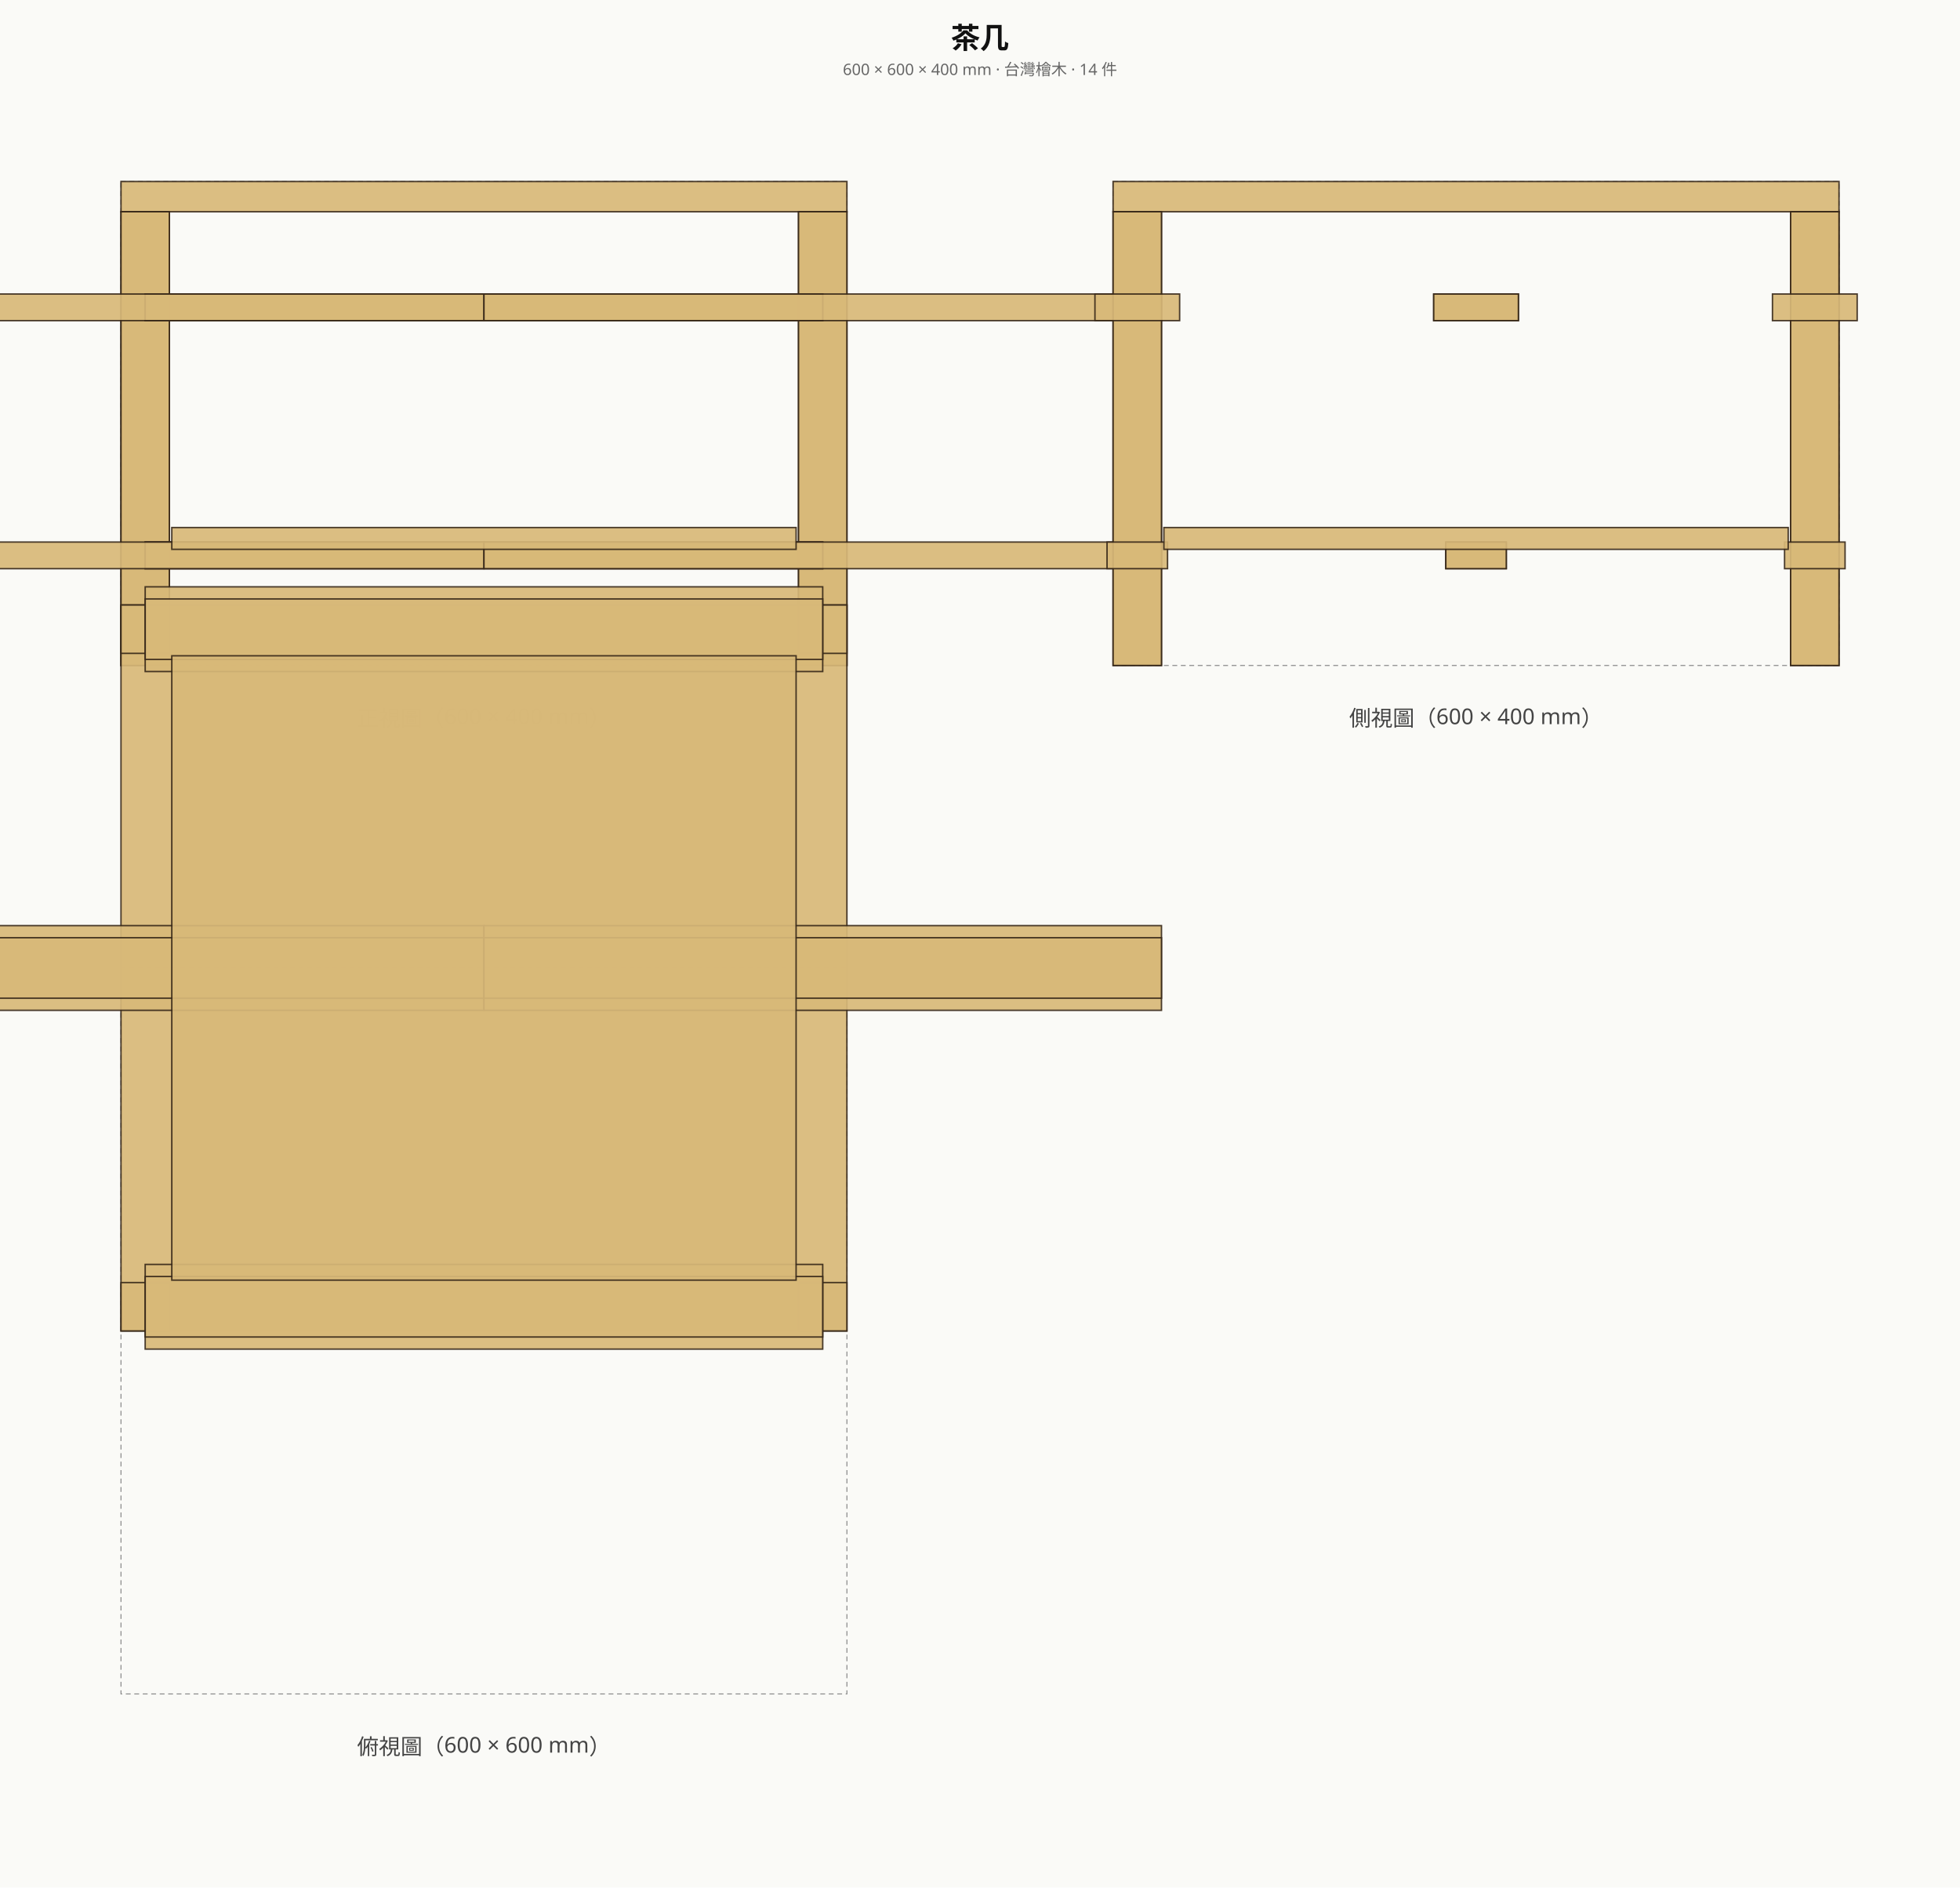
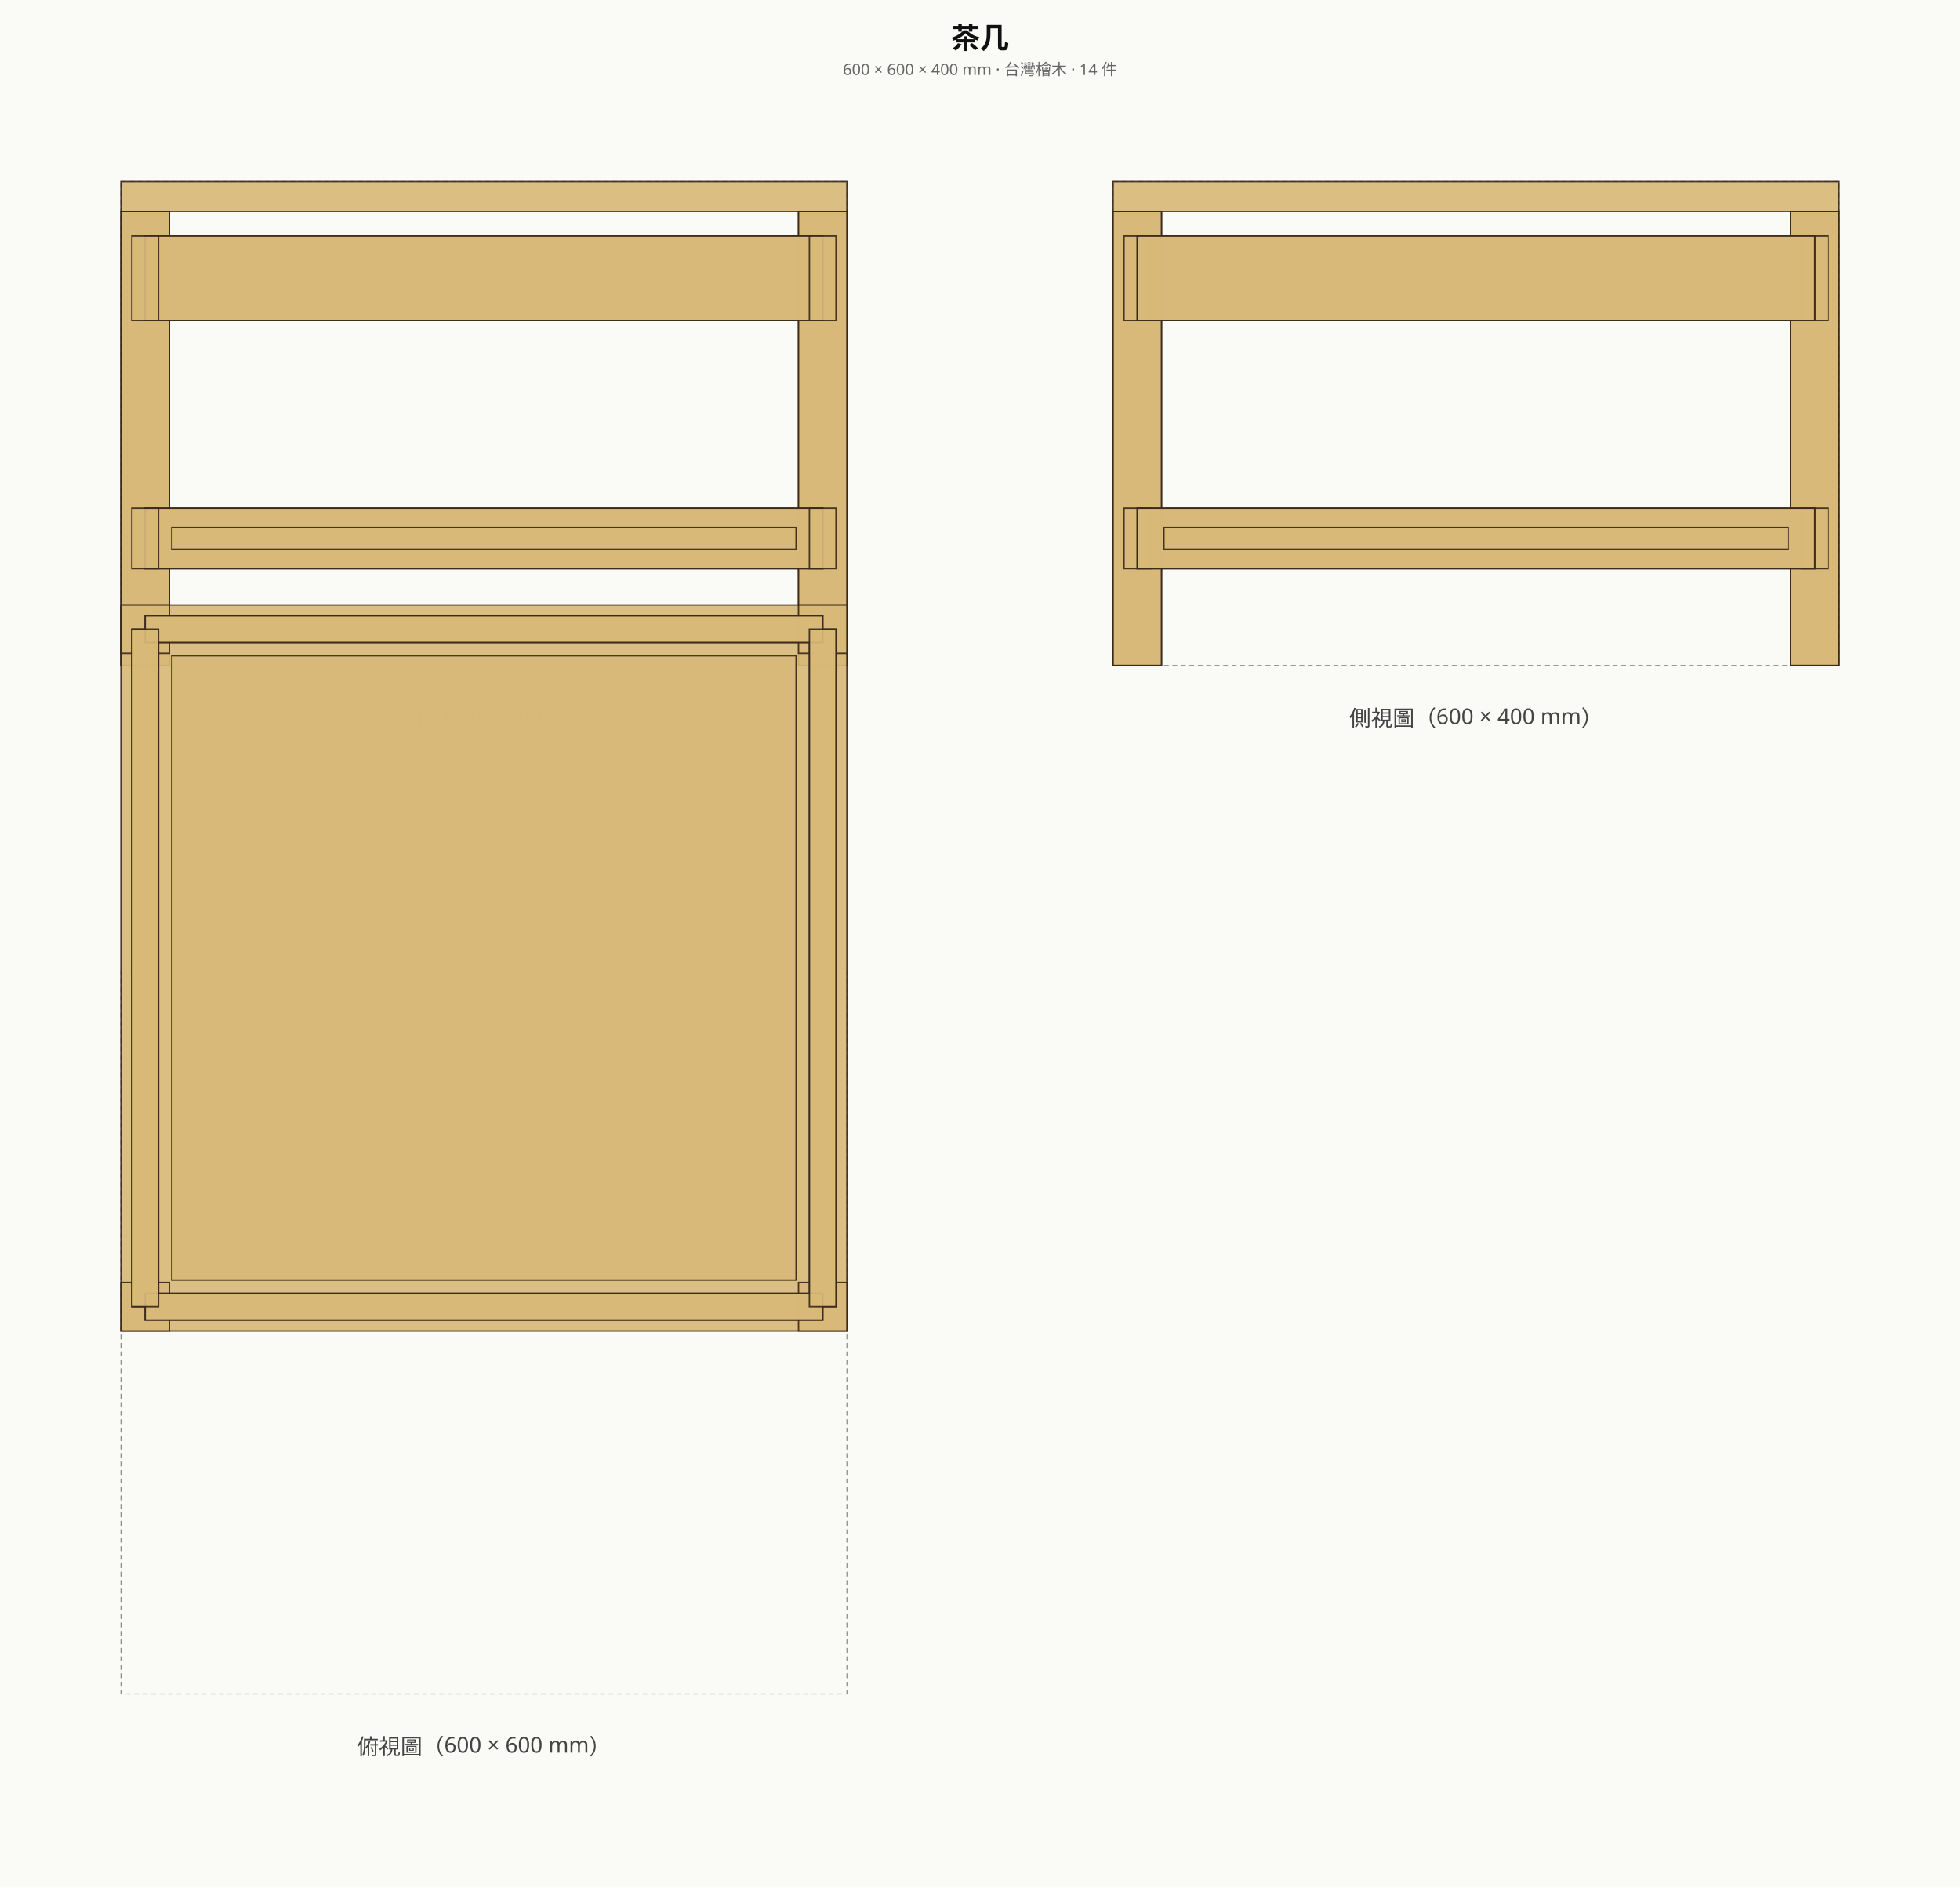
<svg xmlns="http://www.w3.org/2000/svg" viewBox="-20 -50 1620 1560" width="1620" height="1560">
  <rect x="-20" y="-50" width="1620" height="1560" fill="#fafaf7" />
  <text x="790" y="-10" text-anchor="middle" font-size="24" font-weight="700" fill="#111" font-family="sans-serif">茶几</text>
  <text x="790" y="12" text-anchor="middle" font-size="13" fill="#666" font-family="sans-serif">600 × 600 × 400 mm · 台灣檜木 · 14 件</text>
  <g transform="translate(380, 100)">
    <rect x="-300.0" y="0" width="600.0" height="400.0" fill="none" stroke="#888" stroke-dasharray="4 3" stroke-width="0.8" />
    <rect x="-300.0" y="0.0" width="600.0" height="25.0" fill="#d8b878" stroke="#3a2a1a" stroke-width="1.2" opacity="0.92" />
    <rect x="-300.0" y="25.0" width="40.0" height="375.0" fill="#d8b878" stroke="#3a2a1a" stroke-width="1.2" opacity="0.92" />
    <rect x="260.0" y="25.0" width="40.0" height="375.0" fill="#d8b878" stroke="#3a2a1a" stroke-width="1.2" opacity="0.92" />
    <rect x="-300.0" y="25.0" width="40.0" height="375.0" fill="#d8b878" stroke="#3a2a1a" stroke-width="1.2" opacity="0.92" />
    <rect x="260.0" y="25.0" width="40.0" height="375.0" fill="#d8b878" stroke="#3a2a1a" stroke-width="1.2" opacity="0.92" />
-     <rect x="-280.0" y="93.0" width="560.0" height="22.0" fill="#d8b878" stroke="#3a2a1a" stroke-width="1.2" opacity="0.92" />
-     <rect x="-280.0" y="93.0" width="560.0" height="22.0" fill="#d8b878" stroke="#3a2a1a" stroke-width="1.2" opacity="0.92" />
-     <rect x="-560.0" y="93.0" width="560.0" height="22.0" fill="#d8b878" stroke="#3a2a1a" stroke-width="1.2" opacity="0.92" />
-     <rect x="0.0" y="93.0" width="560.0" height="22.0" fill="#d8b878" stroke="#3a2a1a" stroke-width="1.2" opacity="0.92" />
-     <rect x="-280.0" y="298.0" width="560.0" height="22.0" fill="#d8b878" stroke="#3a2a1a" stroke-width="1.2" opacity="0.92" />
-     <rect x="-280.0" y="298.0" width="560.0" height="22.0" fill="#d8b878" stroke="#3a2a1a" stroke-width="1.2" opacity="0.92" />
-     <rect x="-560.0" y="298.0" width="560.0" height="22.0" fill="#d8b878" stroke="#3a2a1a" stroke-width="1.2" opacity="0.92" />
-     <rect x="0.0" y="298.0" width="560.0" height="22.0" fill="#d8b878" stroke="#3a2a1a" stroke-width="1.2" opacity="0.92" />
+     <rect x="-280.0" y="45.0" width="560.0" height="70.0" fill="#d8b878" stroke="#3a2a1a" stroke-width="1.2" opacity="0.92" />
+     <rect x="-280.0" y="45.0" width="560.0" height="70.0" fill="#d8b878" stroke="#3a2a1a" stroke-width="1.2" opacity="0.92" />
+     <rect x="-291.0" y="45.0" width="22.0" height="70.0" fill="#d8b878" stroke="#3a2a1a" stroke-width="1.2" opacity="0.92" />
+     <rect x="269.0" y="45.0" width="22.0" height="70.0" fill="#d8b878" stroke="#3a2a1a" stroke-width="1.2" opacity="0.92" />
+     <rect x="-280.0" y="270.0" width="560.0" height="50.0" fill="#d8b878" stroke="#3a2a1a" stroke-width="1.2" opacity="0.92" />
+     <rect x="-280.0" y="270.0" width="560.0" height="50.0" fill="#d8b878" stroke="#3a2a1a" stroke-width="1.2" opacity="0.92" />
+     <rect x="-291.0" y="270.0" width="22.0" height="50.0" fill="#d8b878" stroke="#3a2a1a" stroke-width="1.2" opacity="0.92" />
+     <rect x="269.0" y="270.0" width="22.0" height="50.0" fill="#d8b878" stroke="#3a2a1a" stroke-width="1.2" opacity="0.92" />
    <rect x="-258.0" y="286.0" width="516.0" height="18.0" fill="#d8b878" stroke="#3a2a1a" stroke-width="1.2" opacity="0.92" />
    <text x="0" y="450.0" text-anchor="middle" font-size="18" fill="#444" font-family="sans-serif">正視圖（600 × 400 mm）</text>
  </g>
  <g transform="translate(1200, 100)">
    <rect x="-300.0" y="0" width="600.0" height="400.0" fill="none" stroke="#888" stroke-dasharray="4 3" stroke-width="0.8" />
    <rect x="-300.0" y="0.0" width="600.0" height="25.0" fill="#d8b878" stroke="#3a2a1a" stroke-width="1.2" opacity="0.92" />
    <rect x="-300.0" y="25.0" width="40.0" height="375.0" fill="#d8b878" stroke="#3a2a1a" stroke-width="1.2" opacity="0.92" />
    <rect x="-300.0" y="25.0" width="40.0" height="375.0" fill="#d8b878" stroke="#3a2a1a" stroke-width="1.2" opacity="0.92" />
    <rect x="260.0" y="25.0" width="40.0" height="375.0" fill="#d8b878" stroke="#3a2a1a" stroke-width="1.2" opacity="0.92" />
    <rect x="260.0" y="25.0" width="40.0" height="375.0" fill="#d8b878" stroke="#3a2a1a" stroke-width="1.2" opacity="0.92" />
-     <rect x="-315.0" y="93.0" width="70.0" height="22.0" fill="#d8b878" stroke="#3a2a1a" stroke-width="1.2" opacity="0.92" />
-     <rect x="245.0" y="93.0" width="70.0" height="22.0" fill="#d8b878" stroke="#3a2a1a" stroke-width="1.2" opacity="0.92" />
-     <rect x="-35.0" y="93.0" width="70.0" height="22.0" fill="#d8b878" stroke="#3a2a1a" stroke-width="1.2" opacity="0.92" />
-     <rect x="-35.0" y="93.0" width="70.0" height="22.0" fill="#d8b878" stroke="#3a2a1a" stroke-width="1.2" opacity="0.92" />
-     <rect x="-305.0" y="298.0" width="50.0" height="22.0" fill="#d8b878" stroke="#3a2a1a" stroke-width="1.2" opacity="0.92" />
-     <rect x="255.0" y="298.0" width="50.0" height="22.0" fill="#d8b878" stroke="#3a2a1a" stroke-width="1.2" opacity="0.92" />
-     <rect x="-25.0" y="298.0" width="50.0" height="22.0" fill="#d8b878" stroke="#3a2a1a" stroke-width="1.2" opacity="0.92" />
-     <rect x="-25.0" y="298.0" width="50.0" height="22.0" fill="#d8b878" stroke="#3a2a1a" stroke-width="1.2" opacity="0.92" />
+     <rect x="-291.0" y="45.0" width="22.0" height="70.0" fill="#d8b878" stroke="#3a2a1a" stroke-width="1.2" opacity="0.92" />
+     <rect x="269.0" y="45.0" width="22.0" height="70.0" fill="#d8b878" stroke="#3a2a1a" stroke-width="1.2" opacity="0.92" />
+     <rect x="-280.0" y="45.0" width="560.0" height="70.0" fill="#d8b878" stroke="#3a2a1a" stroke-width="1.2" opacity="0.92" />
+     <rect x="-280.0" y="45.0" width="560.0" height="70.0" fill="#d8b878" stroke="#3a2a1a" stroke-width="1.2" opacity="0.92" />
+     <rect x="-291.0" y="270.0" width="22.0" height="50.0" fill="#d8b878" stroke="#3a2a1a" stroke-width="1.2" opacity="0.92" />
+     <rect x="269.0" y="270.0" width="22.0" height="50.0" fill="#d8b878" stroke="#3a2a1a" stroke-width="1.2" opacity="0.92" />
+     <rect x="-280.0" y="270.0" width="560.0" height="50.0" fill="#d8b878" stroke="#3a2a1a" stroke-width="1.2" opacity="0.92" />
+     <rect x="-280.0" y="270.0" width="560.0" height="50.0" fill="#d8b878" stroke="#3a2a1a" stroke-width="1.2" opacity="0.92" />
    <rect x="-258.0" y="286.0" width="516.0" height="18.0" fill="#d8b878" stroke="#3a2a1a" stroke-width="1.2" opacity="0.92" />
    <text x="0" y="450.0" text-anchor="middle" font-size="18" fill="#444" font-family="sans-serif">側視圖（600 × 400 mm）</text>
  </g>
  <g transform="translate(380, 750)">
    <rect x="-300.0" y="0" width="600.0" height="600.0" fill="none" stroke="#888" stroke-dasharray="4 3" stroke-width="0.8" />
    <rect x="-300.0" y="-300.0" width="600.0" height="600.0" fill="#d8b878" stroke="#3a2a1a" stroke-width="1.2" opacity="0.92" />
    <rect x="-300.0" y="-300.0" width="40.0" height="40.0" fill="#d8b878" stroke="#3a2a1a" stroke-width="1.2" opacity="0.92" />
    <rect x="260.0" y="-300.0" width="40.0" height="40.0" fill="#d8b878" stroke="#3a2a1a" stroke-width="1.2" opacity="0.92" />
    <rect x="-300.0" y="260.0" width="40.0" height="40.0" fill="#d8b878" stroke="#3a2a1a" stroke-width="1.2" opacity="0.92" />
    <rect x="260.0" y="260.0" width="40.0" height="40.0" fill="#d8b878" stroke="#3a2a1a" stroke-width="1.2" opacity="0.92" />
-     <rect x="-280.0" y="-315.0" width="560.0" height="70.0" fill="#d8b878" stroke="#3a2a1a" stroke-width="1.2" opacity="0.92" />
-     <rect x="-280.0" y="245.0" width="560.0" height="70.0" fill="#d8b878" stroke="#3a2a1a" stroke-width="1.2" opacity="0.92" />
-     <rect x="-560.0" y="-35.0" width="560.0" height="70.0" fill="#d8b878" stroke="#3a2a1a" stroke-width="1.2" opacity="0.92" />
-     <rect x="0.0" y="-35.0" width="560.0" height="70.0" fill="#d8b878" stroke="#3a2a1a" stroke-width="1.2" opacity="0.92" />
-     <rect x="-280.0" y="-305.0" width="560.0" height="50.0" fill="#d8b878" stroke="#3a2a1a" stroke-width="1.2" opacity="0.92" />
-     <rect x="-280.0" y="255.0" width="560.0" height="50.0" fill="#d8b878" stroke="#3a2a1a" stroke-width="1.2" opacity="0.92" />
-     <rect x="-560.0" y="-25.0" width="560.0" height="50.0" fill="#d8b878" stroke="#3a2a1a" stroke-width="1.2" opacity="0.92" />
-     <rect x="0.0" y="-25.0" width="560.0" height="50.0" fill="#d8b878" stroke="#3a2a1a" stroke-width="1.2" opacity="0.92" />
+     <rect x="-280.0" y="-291.0" width="560.0" height="22.0" fill="#d8b878" stroke="#3a2a1a" stroke-width="1.2" opacity="0.92" />
+     <rect x="-280.0" y="269.0" width="560.0" height="22.0" fill="#d8b878" stroke="#3a2a1a" stroke-width="1.2" opacity="0.92" />
+     <rect x="-291.0" y="-280.0" width="22.0" height="560.0" fill="#d8b878" stroke="#3a2a1a" stroke-width="1.2" opacity="0.92" />
+     <rect x="269.0" y="-280.0" width="22.0" height="560.0" fill="#d8b878" stroke="#3a2a1a" stroke-width="1.2" opacity="0.92" />
+     <rect x="-280.0" y="-291.0" width="560.0" height="22.0" fill="#d8b878" stroke="#3a2a1a" stroke-width="1.2" opacity="0.92" />
+     <rect x="-280.0" y="269.0" width="560.0" height="22.0" fill="#d8b878" stroke="#3a2a1a" stroke-width="1.2" opacity="0.92" />
+     <rect x="-291.0" y="-280.0" width="22.0" height="560.0" fill="#d8b878" stroke="#3a2a1a" stroke-width="1.2" opacity="0.92" />
+     <rect x="269.0" y="-280.0" width="22.0" height="560.0" fill="#d8b878" stroke="#3a2a1a" stroke-width="1.2" opacity="0.92" />
    <rect x="-258.0" y="-258.0" width="516.0" height="516.0" fill="#d8b878" stroke="#3a2a1a" stroke-width="1.2" opacity="0.92" />
    <text x="0" y="650.0" text-anchor="middle" font-size="18" fill="#444" font-family="sans-serif">俯視圖（600 × 600 mm）</text>
  </g>
</svg>
